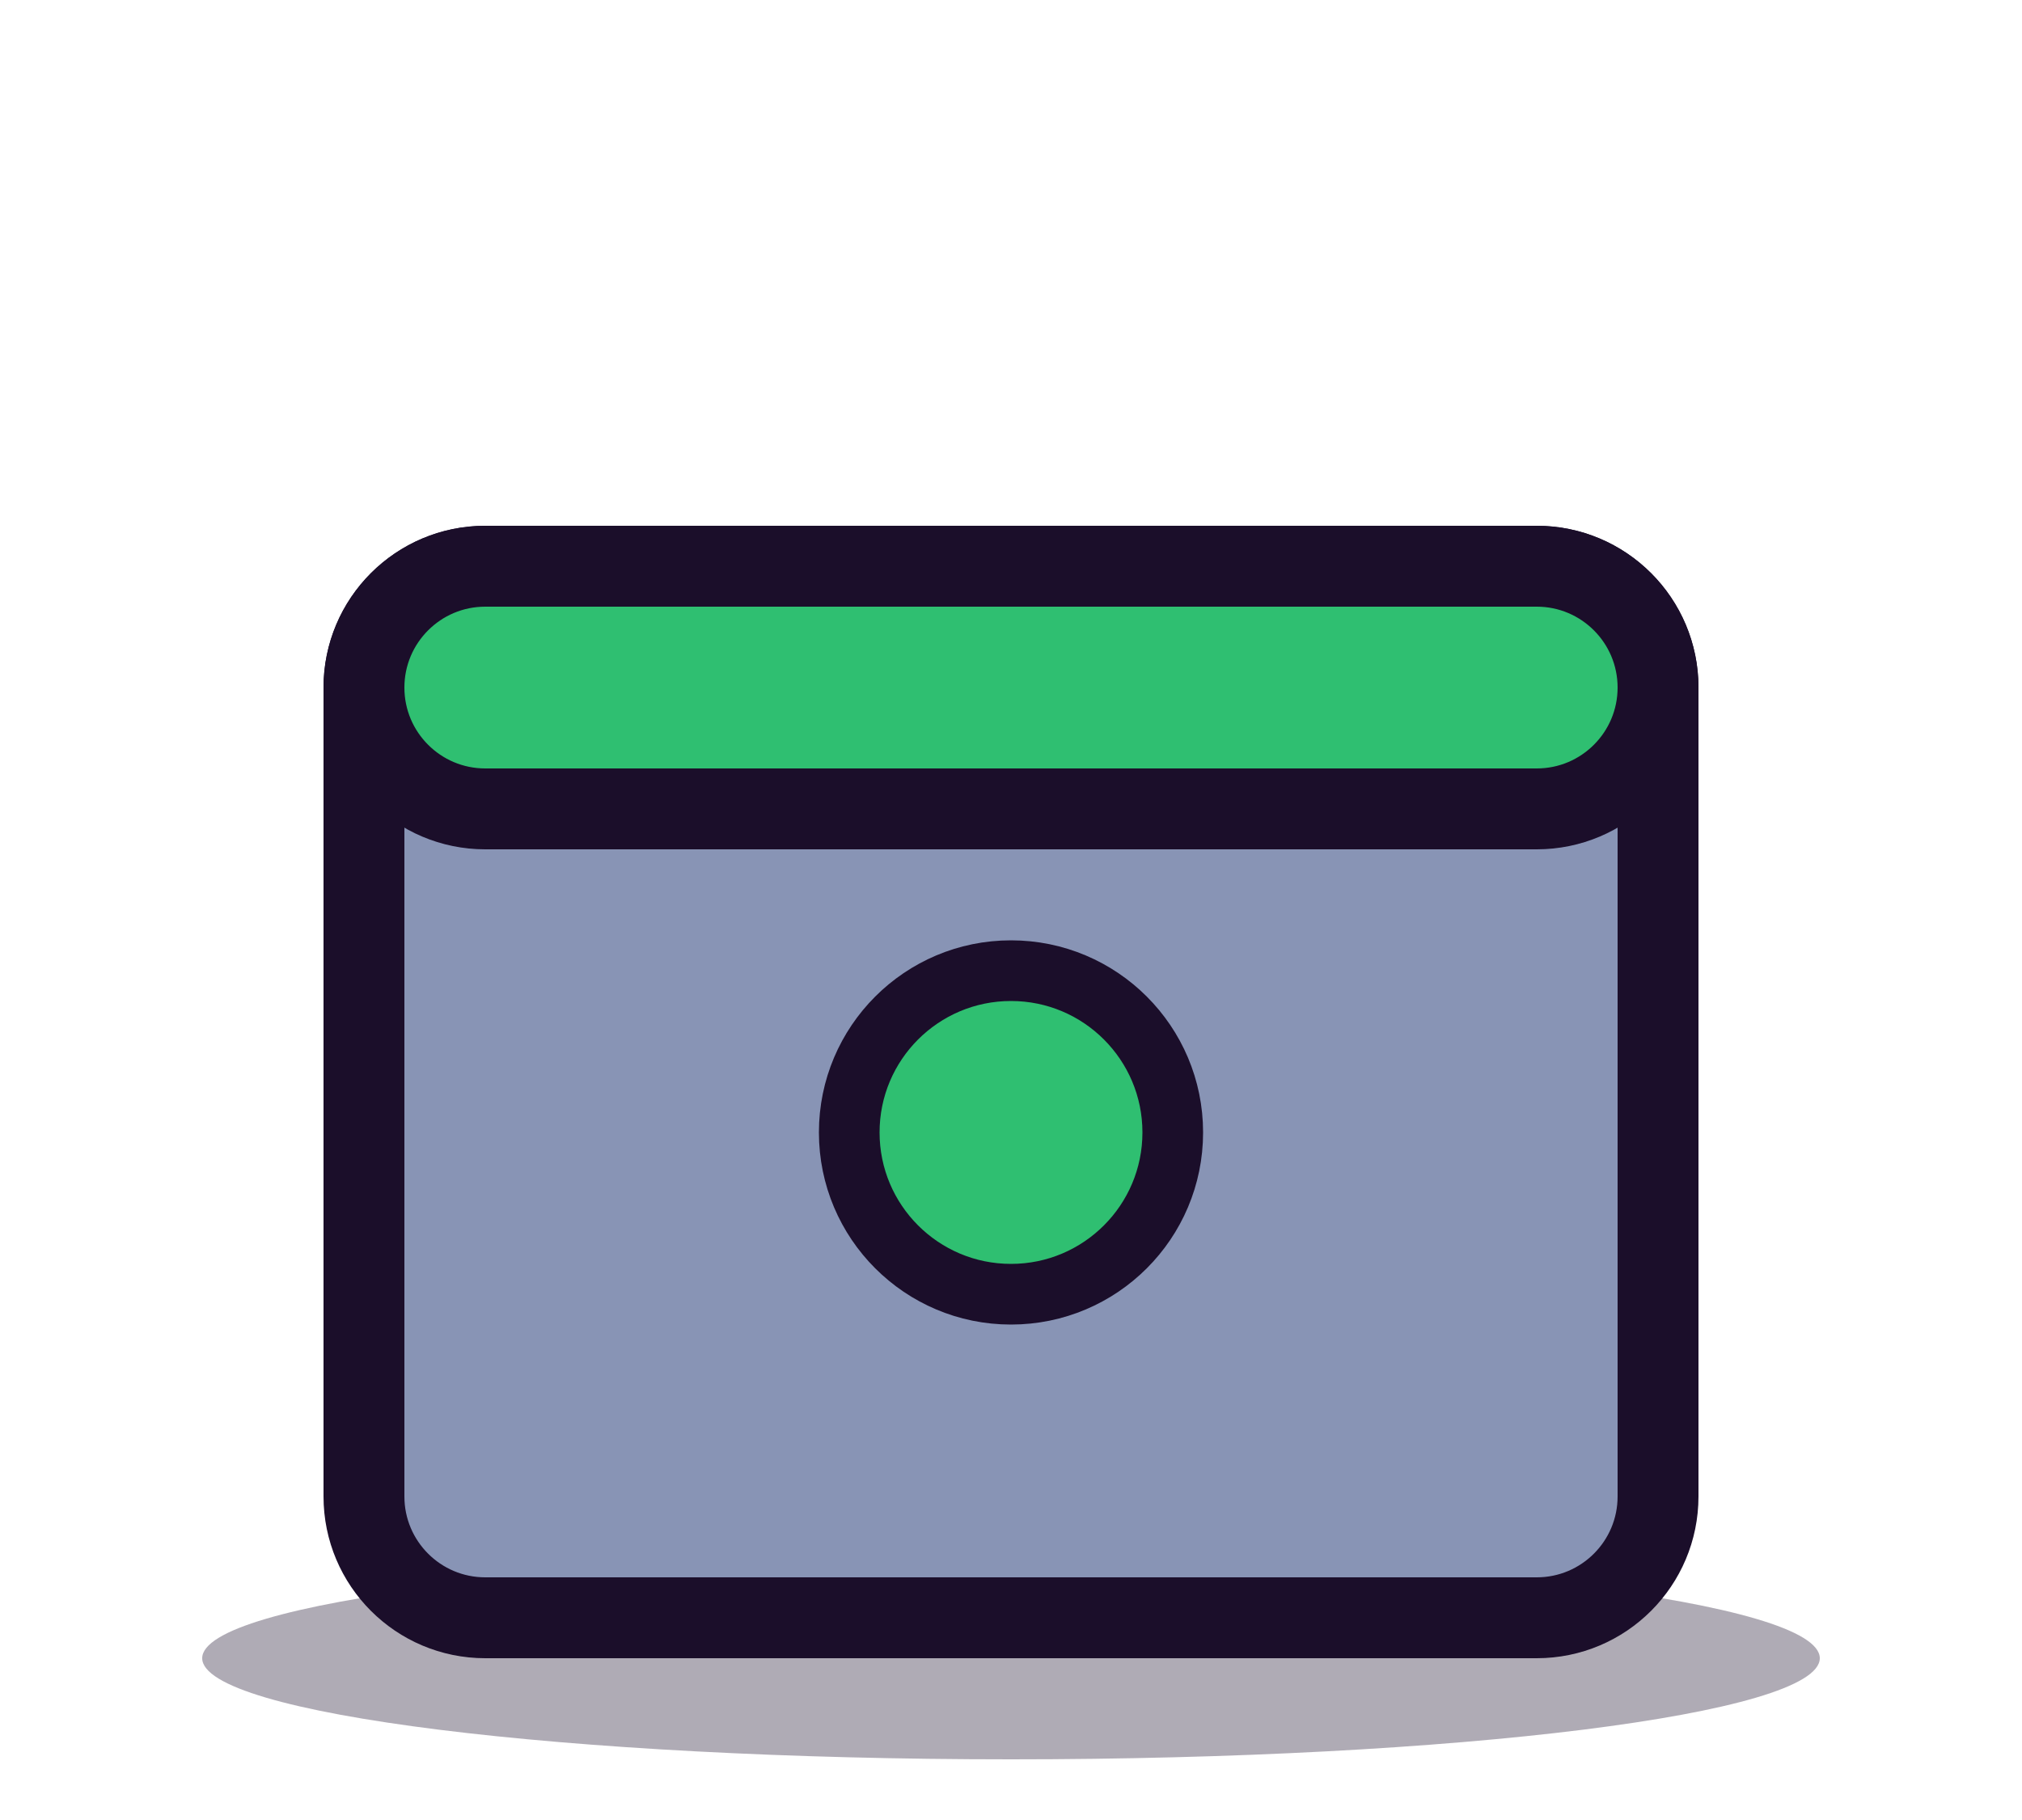
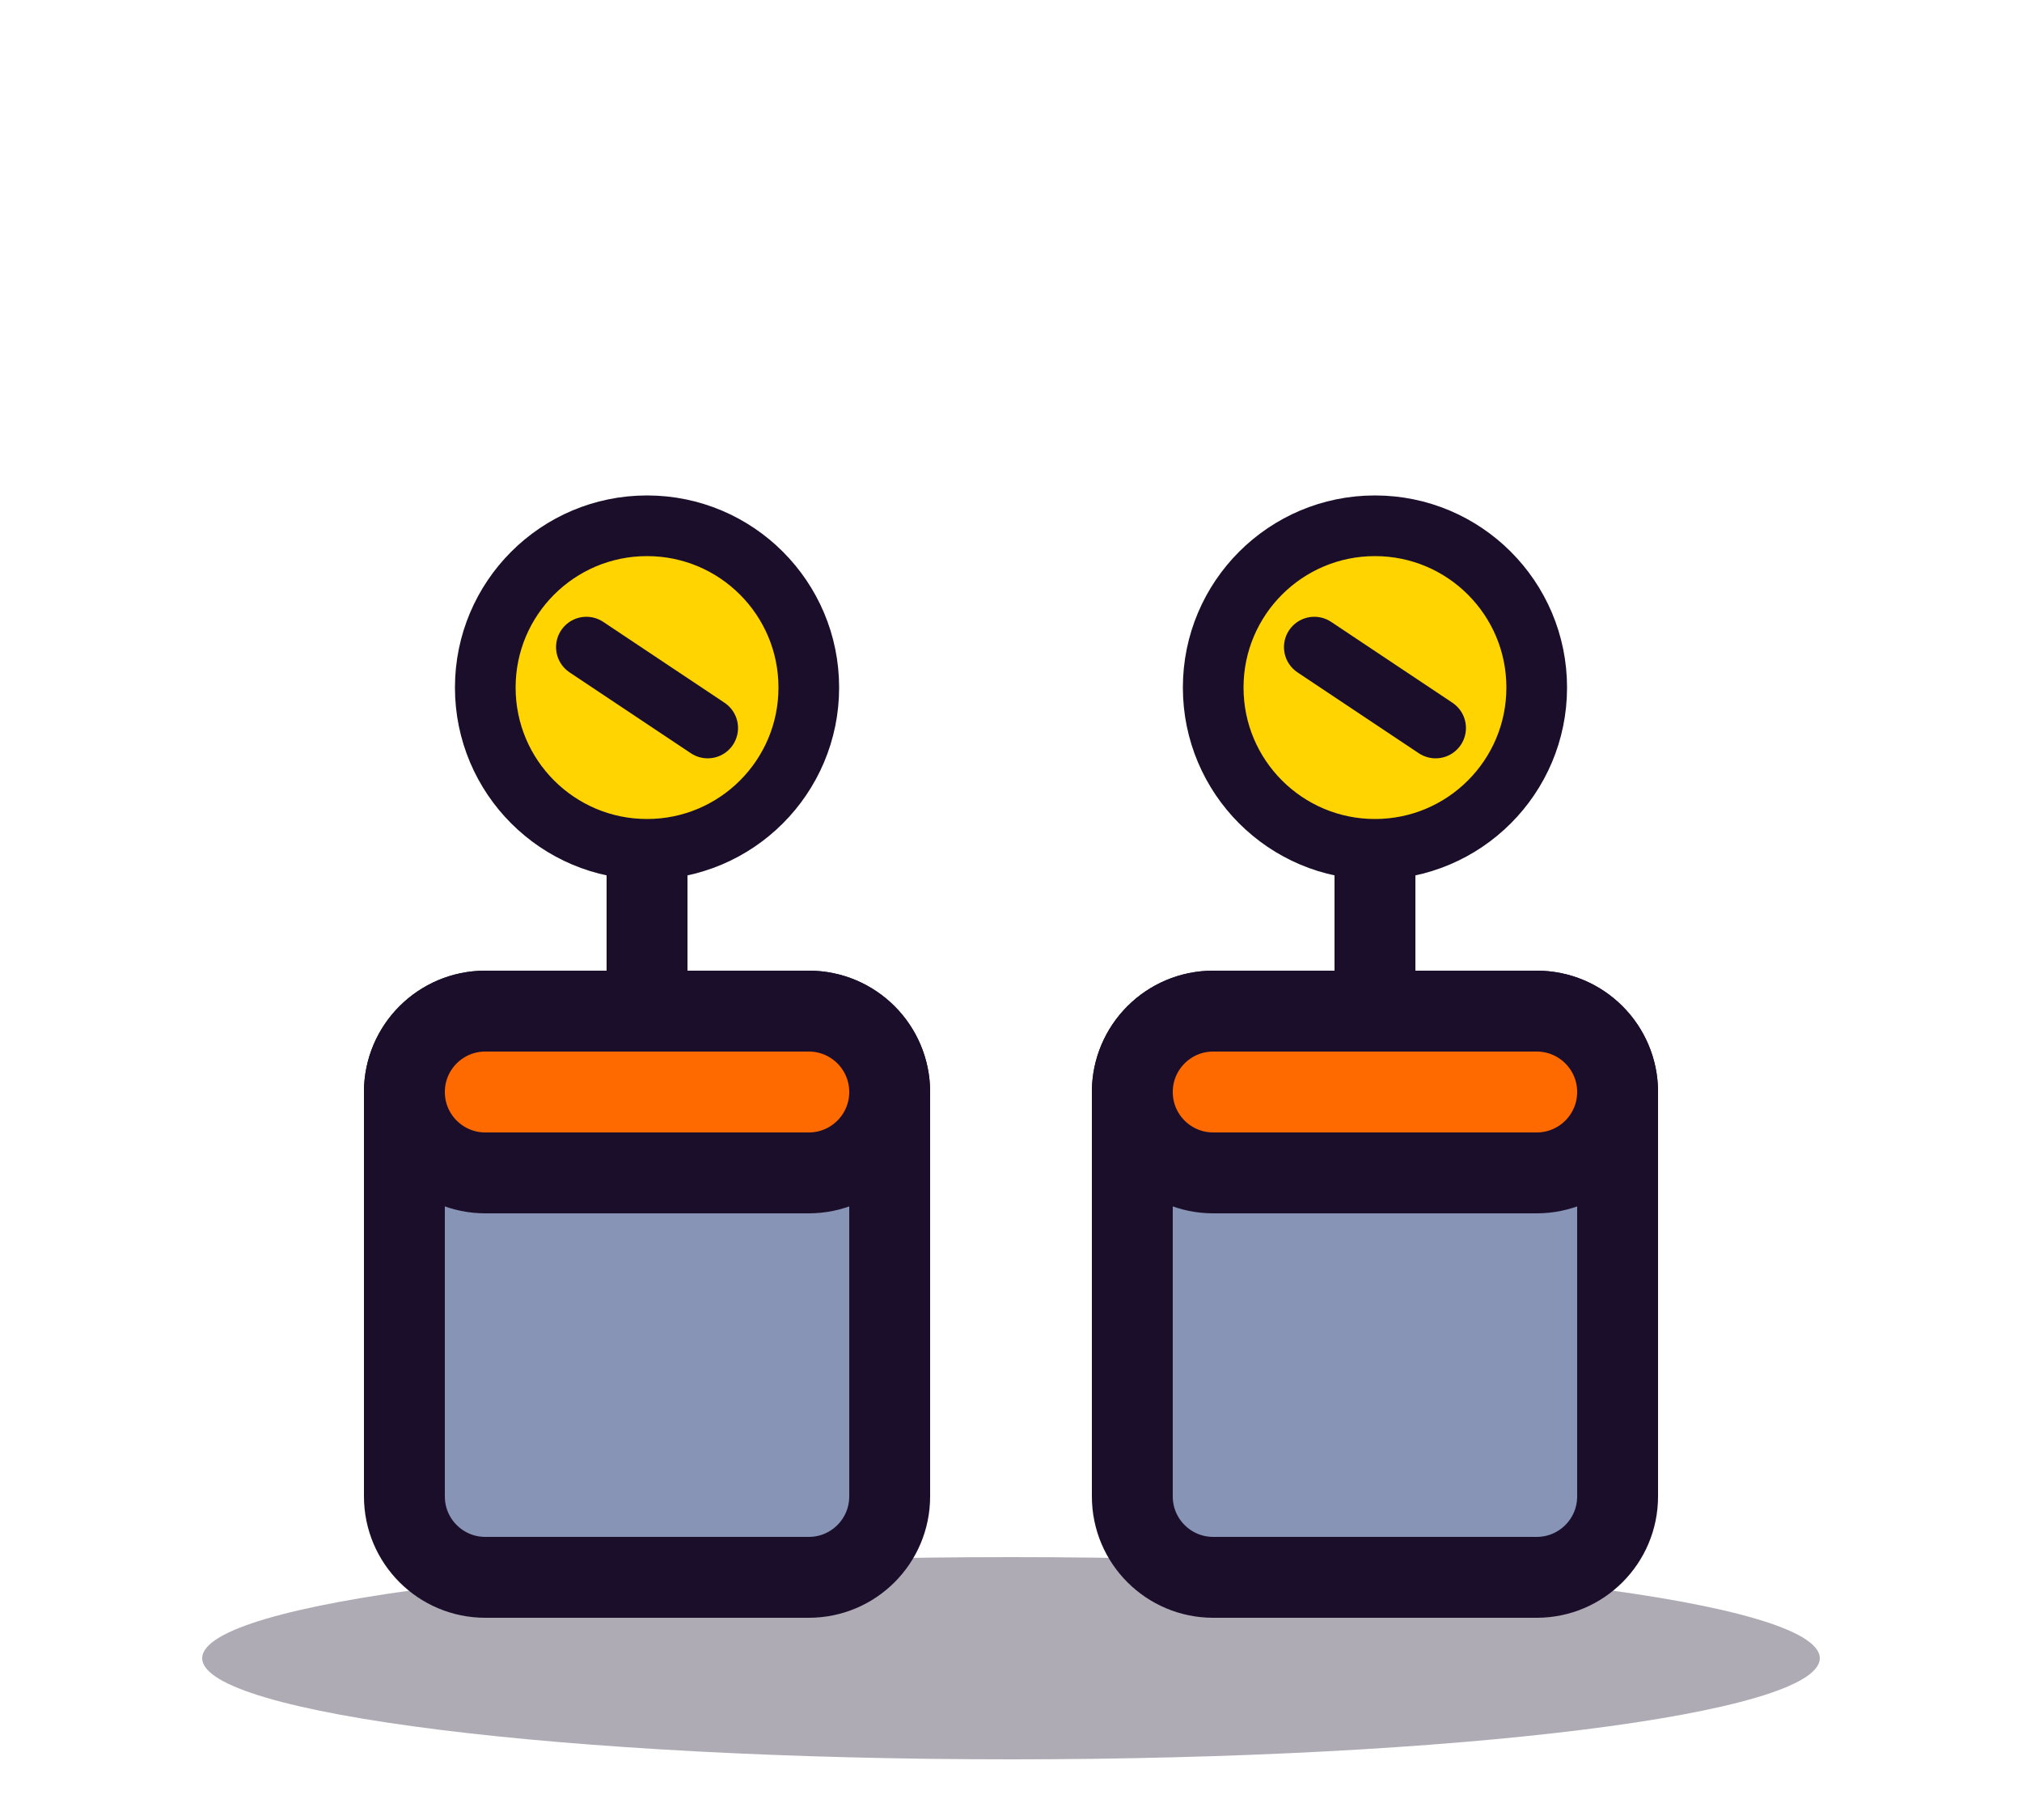
<svg xmlns="http://www.w3.org/2000/svg" width="100" height="90" viewBox="0 0 100 90">
  <ellipse cx="50" cy="82" rx="40" ry="5" fill="#1B0E2A" opacity="0.35" />
-   <rect x="18" y="28" width="64" height="52" rx="6" fill="#8894B5" stroke="#1B0E2A" stroke-width="4" />
-   <rect x="18" y="28" width="64" height="12" rx="6" fill="#2FBF71" stroke="#1B0E2A" stroke-width="4" />
-   <circle cx="50" cy="56" r="8" fill="#2FBF71" stroke="#1B0E2A" stroke-width="3" />
+   <rect x="20" y="50" width="24" height="28" rx="4" fill="#8894B5" stroke="#1B0E2A" stroke-width="4" />
+   <rect x="20" y="50" width="24" height="8" rx="4" fill="#FF6A00" stroke="#1B0E2A" stroke-width="4" />
+   <rect x="56" y="50" width="24" height="28" rx="4" fill="#8894B5" stroke="#1B0E2A" stroke-width="4" />
+   <rect x="56" y="50" width="24" height="8" rx="4" fill="#FF6A00" stroke="#1B0E2A" stroke-width="4" />
+   <path d="M32 40 L32 50 M68 40 L68 50" stroke="#1B0E2A" stroke-width="4" stroke-linecap="round" />
+   <circle cx="32" cy="34" r="8" fill="#FFD400" stroke="#1B0E2A" stroke-width="3" />
+   <circle cx="68" cy="34" r="8" fill="#FFD400" stroke="#1B0E2A" stroke-width="3" />
+   <path d="M29 32 L35 36 M65 32 L71 36" stroke="#1B0E2A" stroke-width="3" stroke-linecap="round" />
</svg>
